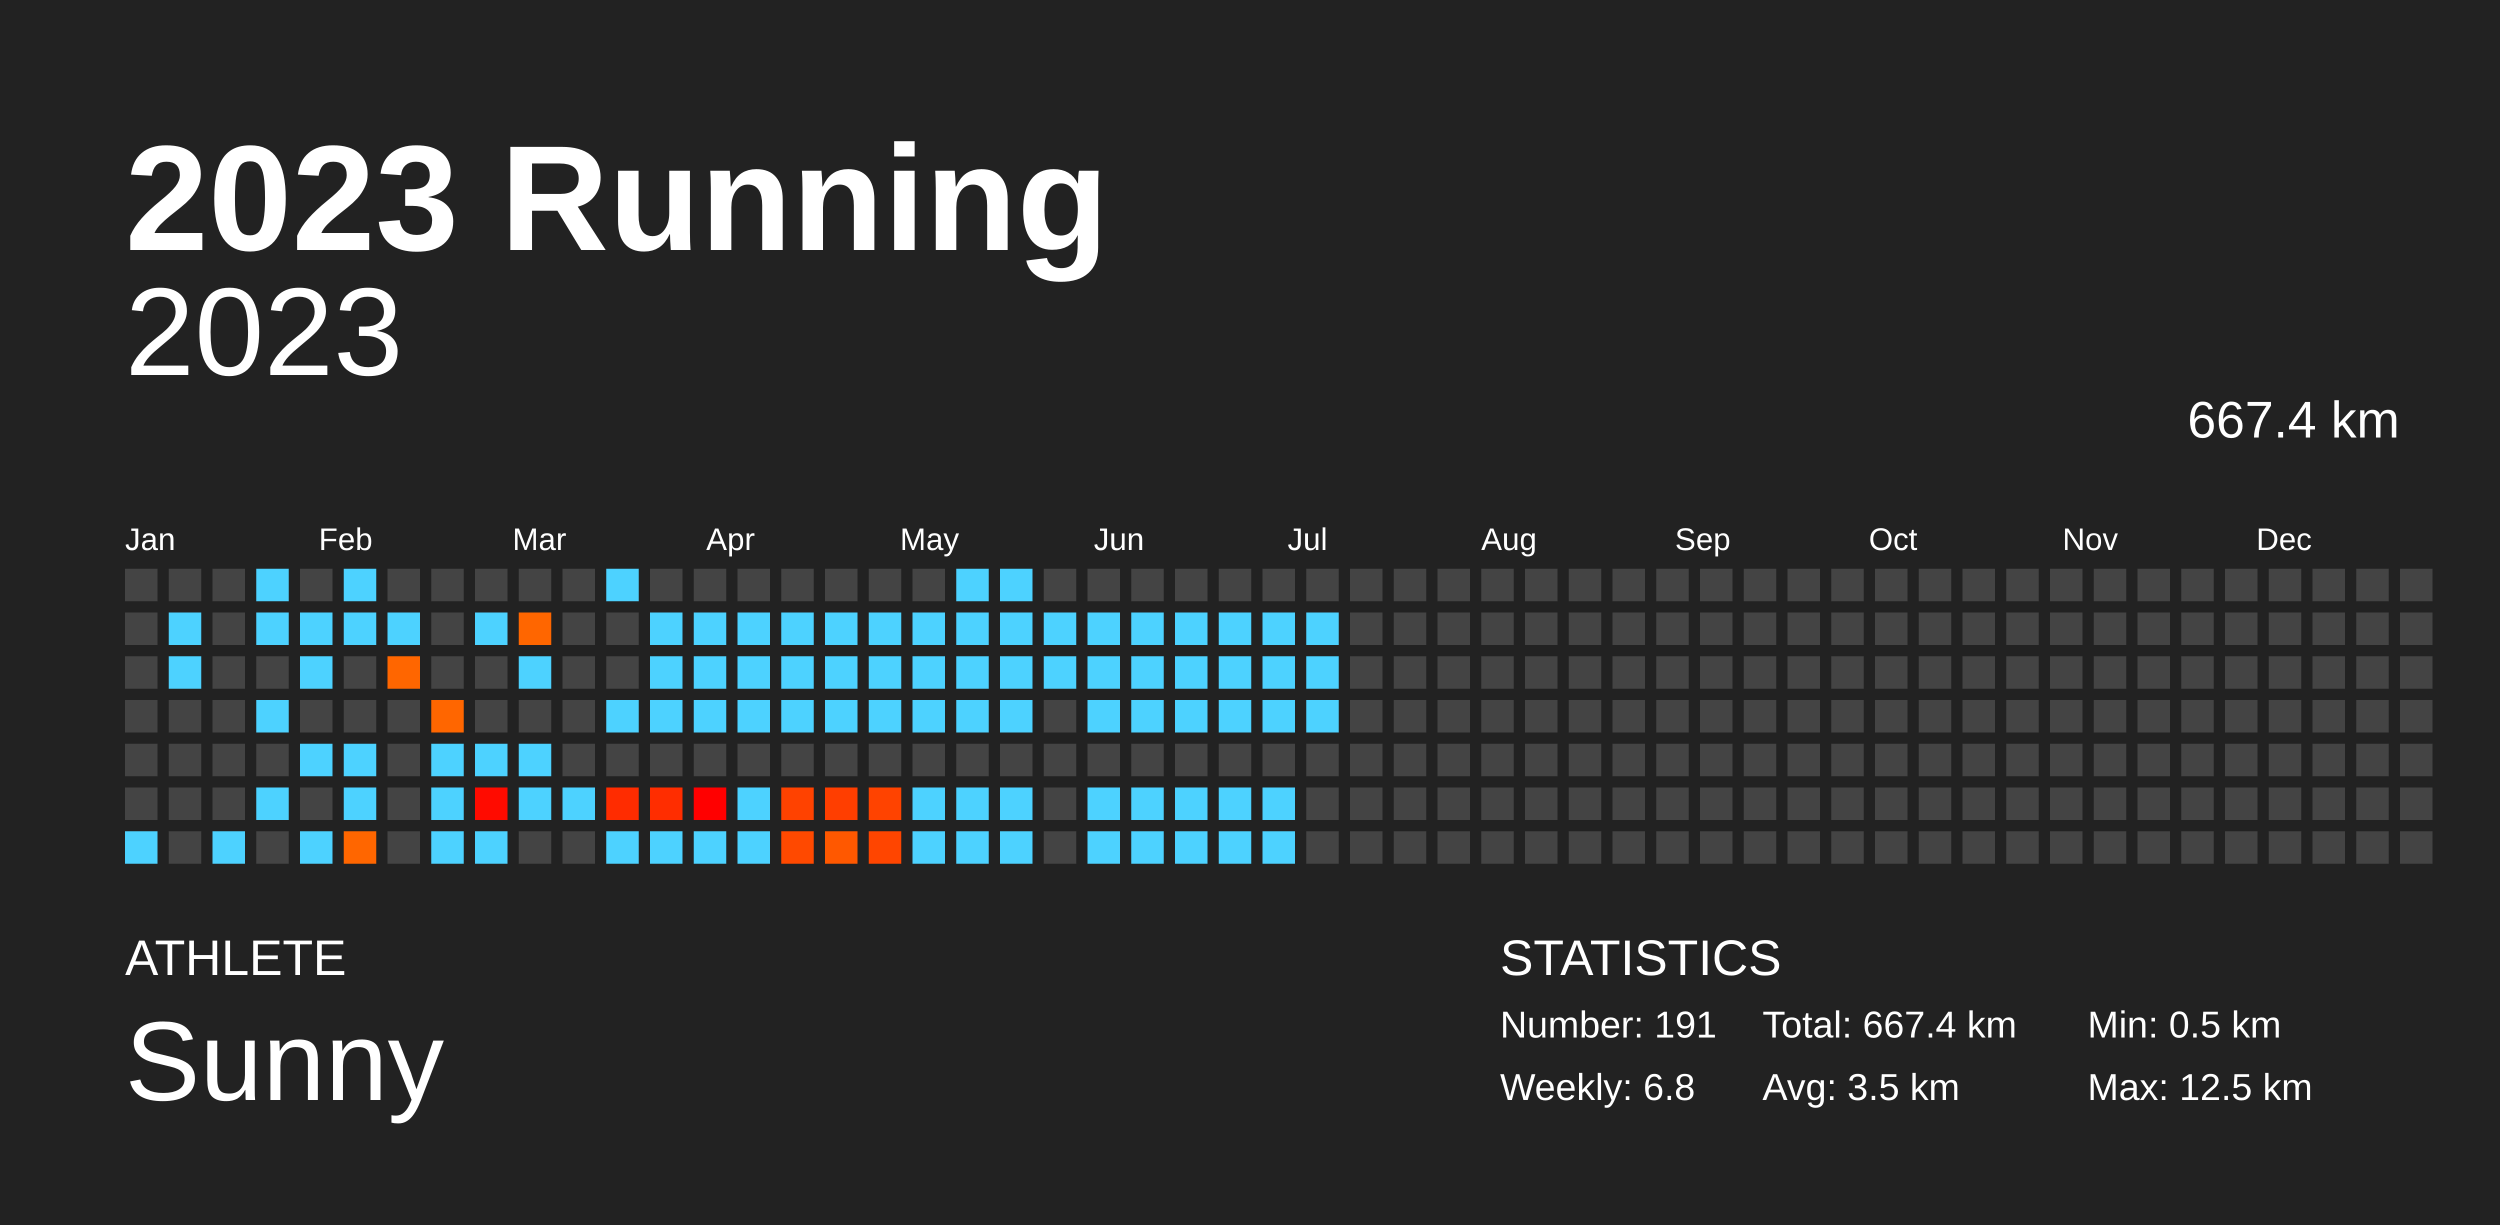
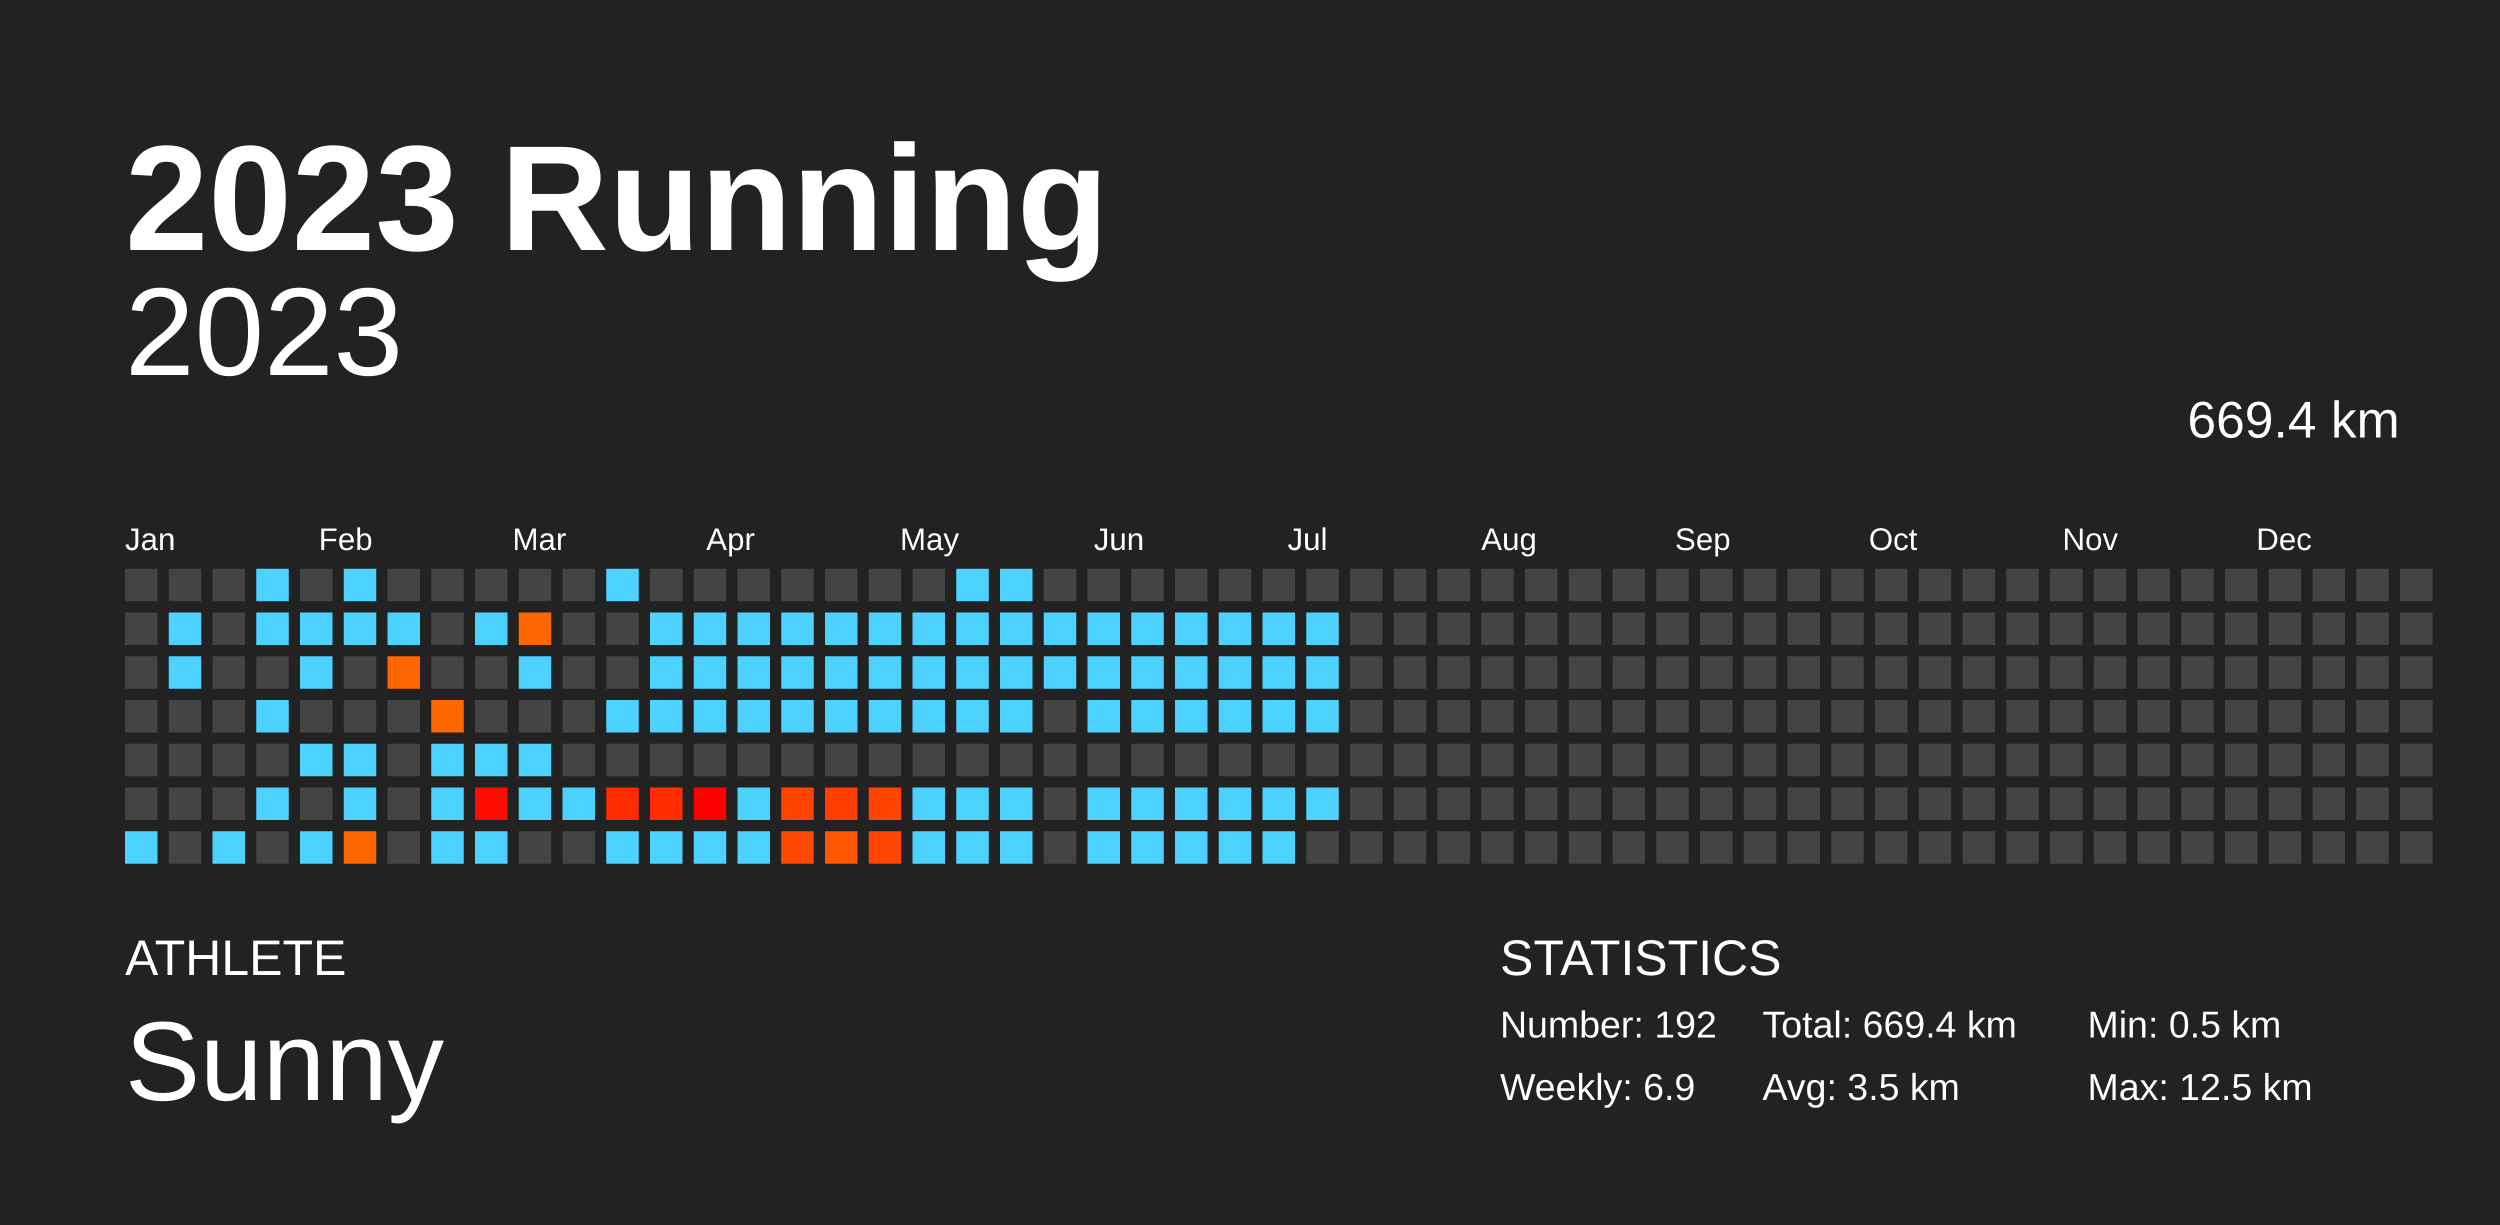
<svg xmlns="http://www.w3.org/2000/svg" baseProfile="full" height="98mm" version="1.1" viewBox="0,0,200,98" width="200mm">
  <defs />
  <rect fill="#222222" height="98" width="200" x="0" y="0" />
  <text fill="#FFFFFF" style="font-size:12px; font-family:Arial; font-weight:bold;" x="10" y="20">2023 Running</text>
  <text fill="#FFFFFF" style="font-size:4px; font-family:Arial" x="10" y="78">ATHLETE</text>
  <text fill="#FFFFFF" style="font-size:9px; font-family:Arial" x="10" y="88">Sunny</text>
  <text fill="#FFFFFF" style="font-size:4px; font-family:Arial" x="120" y="78">STATISTICS</text>
-   <text fill="#FFFFFF" style="font-size:3px; font-family:Arial" x="120" y="83">Number: 191</text>
-   <text fill="#FFFFFF" style="font-size:3px; font-family:Arial" x="120" y="88">Weekly: 6.8</text>
-   <text fill="#FFFFFF" style="font-size:3px; font-family:Arial" x="141" y="83">Total: 667.4 km</text>
+   <text fill="#FFFFFF" style="font-size:3px; font-family:Arial" x="120" y="83">Number: 192</text>
+   <text fill="#FFFFFF" style="font-size:3px; font-family:Arial" x="120" y="88">Weekly: 6.9</text>
+   <text fill="#FFFFFF" style="font-size:3px; font-family:Arial" x="141" y="83">Total: 669.4 km</text>
  <text fill="#FFFFFF" style="font-size:3px; font-family:Arial" x="141" y="88">Avg: 3.5 km</text>
  <text fill="#FFFFFF" style="font-size:3px; font-family:Arial" x="167" y="83">Min: 0.5 km</text>
  <text fill="#FFFFFF" style="font-size:3px; font-family:Arial" x="167" y="88">Max: 12.5 km</text>
  <text alignment-baseline="hanging" fill="#FFFFFF" style="font-size:10.0px; font-family:Arial;" x="10" y="30">2023</text>
-   <text alignment-baseline="hanging" fill="#FFFFFF" style="font-size:4.125px; font-family:Arial;" x="175" y="35">667.4 km</text>
+   <text alignment-baseline="hanging" fill="#FFFFFF" style="font-size:4.125px; font-family:Arial;" x="175" y="35">669.4 km</text>
  <text fill="#FFFFFF" style="font-size:2.5px; font-family:Arial" x="10.0" y="44">Jan</text>
  <text fill="#FFFFFF" style="font-size:2.5px; font-family:Arial" x="25.5" y="44">Feb</text>
  <text fill="#FFFFFF" style="font-size:2.5px; font-family:Arial" x="41.0" y="44">Mar</text>
  <text fill="#FFFFFF" style="font-size:2.5px; font-family:Arial" x="56.5" y="44">Apr</text>
  <text fill="#FFFFFF" style="font-size:2.5px; font-family:Arial" x="72.0" y="44">May</text>
  <text fill="#FFFFFF" style="font-size:2.5px; font-family:Arial" x="87.5" y="44">Jun</text>
  <text fill="#FFFFFF" style="font-size:2.5px; font-family:Arial" x="103.0" y="44">Jul</text>
  <text fill="#FFFFFF" style="font-size:2.5px; font-family:Arial" x="118.5" y="44">Aug</text>
  <text fill="#FFFFFF" style="font-size:2.5px; font-family:Arial" x="134.0" y="44">Sep</text>
  <text fill="#FFFFFF" style="font-size:2.5px; font-family:Arial" x="149.5" y="44">Oct</text>
  <text fill="#FFFFFF" style="font-size:2.5px; font-family:Arial" x="165.0" y="44">Nov</text>
  <text fill="#FFFFFF" style="font-size:2.5px; font-family:Arial" x="180.5" y="44">Dec</text>
  <rect fill="#444444" height="2.6" width="2.6" x="10.0" y="45.5" />
  <rect fill="#444444" height="2.6" width="2.6" x="10.0" y="49.0" />
  <rect fill="#444444" height="2.6" width="2.6" x="10.0" y="52.5" />
  <rect fill="#444444" height="2.6" width="2.6" x="10.0" y="56.0" />
  <rect fill="#444444" height="2.6" width="2.6" x="10.0" y="59.5" />
  <rect fill="#444444" height="2.6" width="2.6" x="10.0" y="63.0" />
  <rect fill="#4dd2ff" height="2.6" width="2.6" x="10.0" y="66.5" />
  <rect fill="#444444" height="2.6" width="2.6" x="13.5" y="45.5" />
  <rect fill="#4dd2ff" height="2.6" width="2.6" x="13.5" y="49.0" />
  <rect fill="#4dd2ff" height="2.6" width="2.6" x="13.5" y="52.5" />
  <rect fill="#444444" height="2.6" width="2.6" x="13.5" y="56.0" />
  <rect fill="#444444" height="2.6" width="2.6" x="13.5" y="59.5" />
  <rect fill="#444444" height="2.6" width="2.6" x="13.5" y="63.0" />
  <rect fill="#444444" height="2.6" width="2.6" x="13.5" y="66.5" />
  <rect fill="#444444" height="2.6" width="2.6" x="17.0" y="45.5" />
  <rect fill="#444444" height="2.6" width="2.6" x="17.0" y="49.0" />
  <rect fill="#444444" height="2.6" width="2.6" x="17.0" y="52.5" />
  <rect fill="#444444" height="2.6" width="2.6" x="17.0" y="56.0" />
  <rect fill="#444444" height="2.6" width="2.6" x="17.0" y="59.5" />
  <rect fill="#444444" height="2.6" width="2.6" x="17.0" y="63.0" />
  <rect fill="#4dd2ff" height="2.6" width="2.6" x="17.0" y="66.5" />
  <rect fill="#4dd2ff" height="2.6" width="2.6" x="20.5" y="45.5" />
  <rect fill="#4dd2ff" height="2.6" width="2.6" x="20.5" y="49.0" />
  <rect fill="#444444" height="2.6" width="2.6" x="20.5" y="52.5" />
  <rect fill="#4dd2ff" height="2.6" width="2.6" x="20.5" y="56.0" />
  <rect fill="#444444" height="2.6" width="2.6" x="20.5" y="59.5" />
  <rect fill="#4dd2ff" height="2.6" width="2.6" x="20.5" y="63.0" />
  <rect fill="#444444" height="2.6" width="2.6" x="20.5" y="66.5" />
  <rect fill="#444444" height="2.6" width="2.6" x="24.0" y="45.5" />
  <rect fill="#4dd2ff" height="2.6" width="2.6" x="24.0" y="49.0" />
  <rect fill="#4dd2ff" height="2.6" width="2.6" x="24.0" y="52.5" />
  <rect fill="#444444" height="2.6" width="2.6" x="24.0" y="56.0" />
  <rect fill="#4dd2ff" height="2.6" width="2.6" x="24.0" y="59.5" />
  <rect fill="#444444" height="2.6" width="2.6" x="24.0" y="63.0" />
  <rect fill="#4dd2ff" height="2.6" width="2.6" x="24.0" y="66.5" />
  <rect fill="#4dd2ff" height="2.6" width="2.6" x="27.5" y="45.5" />
  <rect fill="#4dd2ff" height="2.6" width="2.6" x="27.5" y="49.0" />
  <rect fill="#444444" height="2.6" width="2.6" x="27.5" y="52.5" />
  <rect fill="#444444" height="2.6" width="2.6" x="27.5" y="56.0" />
  <rect fill="#4dd2ff" height="2.6" width="2.6" x="27.5" y="59.5" />
  <rect fill="#4dd2ff" height="2.6" width="2.6" x="27.5" y="63.0" />
  <rect fill="#ff6600" height="2.6" width="2.6" x="27.5" y="66.5" />
  <rect fill="#444444" height="2.6" width="2.6" x="31.0" y="45.5" />
  <rect fill="#4dd2ff" height="2.6" width="2.6" x="31.0" y="49.0" />
  <rect fill="#ff6600" height="2.6" width="2.6" x="31.0" y="52.5" />
  <rect fill="#444444" height="2.6" width="2.6" x="31.0" y="56.0" />
  <rect fill="#444444" height="2.6" width="2.6" x="31.0" y="59.5" />
  <rect fill="#444444" height="2.6" width="2.6" x="31.0" y="63.0" />
  <rect fill="#444444" height="2.6" width="2.6" x="31.0" y="66.5" />
  <rect fill="#444444" height="2.6" width="2.6" x="34.5" y="45.5" />
  <rect fill="#444444" height="2.6" width="2.6" x="34.5" y="49.0" />
  <rect fill="#444444" height="2.6" width="2.6" x="34.5" y="52.5" />
  <rect fill="#ff6600" height="2.6" width="2.6" x="34.5" y="56.0" />
  <rect fill="#4dd2ff" height="2.6" width="2.6" x="34.5" y="59.5" />
  <rect fill="#4dd2ff" height="2.6" width="2.6" x="34.5" y="63.0" />
  <rect fill="#4dd2ff" height="2.6" width="2.6" x="34.5" y="66.5" />
  <rect fill="#444444" height="2.6" width="2.6" x="38.0" y="45.5" />
  <rect fill="#4dd2ff" height="2.6" width="2.6" x="38.0" y="49.0" />
  <rect fill="#444444" height="2.6" width="2.6" x="38.0" y="52.5" />
  <rect fill="#444444" height="2.6" width="2.6" x="38.0" y="56.0" />
  <rect fill="#4dd2ff" height="2.6" width="2.6" x="38.0" y="59.5" />
  <rect fill="#ff0b00" height="2.6" width="2.6" x="38.0" y="63.0" />
  <rect fill="#4dd2ff" height="2.6" width="2.6" x="38.0" y="66.5" />
  <rect fill="#444444" height="2.6" width="2.6" x="41.5" y="45.5" />
  <rect fill="#ff6600" height="2.6" width="2.6" x="41.5" y="49.0" />
  <rect fill="#4dd2ff" height="2.6" width="2.6" x="41.5" y="52.5" />
  <rect fill="#444444" height="2.6" width="2.6" x="41.5" y="56.0" />
  <rect fill="#4dd2ff" height="2.6" width="2.6" x="41.5" y="59.5" />
  <rect fill="#4dd2ff" height="2.6" width="2.6" x="41.5" y="63.0" />
  <rect fill="#444444" height="2.6" width="2.6" x="41.5" y="66.5" />
  <rect fill="#444444" height="2.6" width="2.6" x="45.0" y="45.5" />
  <rect fill="#444444" height="2.6" width="2.6" x="45.0" y="49.0" />
  <rect fill="#444444" height="2.6" width="2.6" x="45.0" y="52.5" />
  <rect fill="#444444" height="2.6" width="2.6" x="45.0" y="56.0" />
  <rect fill="#444444" height="2.6" width="2.6" x="45.0" y="59.5" />
  <rect fill="#4dd2ff" height="2.6" width="2.6" x="45.0" y="63.0" />
  <rect fill="#444444" height="2.6" width="2.6" x="45.0" y="66.5" />
  <rect fill="#4dd2ff" height="2.6" width="2.6" x="48.5" y="45.5" />
  <rect fill="#444444" height="2.6" width="2.6" x="48.5" y="49.0" />
  <rect fill="#444444" height="2.6" width="2.6" x="48.5" y="52.5" />
  <rect fill="#4dd2ff" height="2.6" width="2.6" x="48.5" y="56.0" />
  <rect fill="#444444" height="2.6" width="2.6" x="48.5" y="59.5" />
  <rect fill="#ff2c00" height="2.6" width="2.6" x="48.5" y="63.0" />
  <rect fill="#4dd2ff" height="2.6" width="2.6" x="48.5" y="66.5" />
  <rect fill="#444444" height="2.6" width="2.6" x="52.0" y="45.5" />
  <rect fill="#4dd2ff" height="2.6" width="2.6" x="52.0" y="49.0" />
  <rect fill="#4dd2ff" height="2.6" width="2.6" x="52.0" y="52.5" />
  <rect fill="#4dd2ff" height="2.6" width="2.6" x="52.0" y="56.0" />
  <rect fill="#444444" height="2.6" width="2.6" x="52.0" y="59.5" />
  <rect fill="#ff2d00" height="2.6" width="2.6" x="52.0" y="63.0" />
  <rect fill="#4dd2ff" height="2.6" width="2.6" x="52.0" y="66.5" />
  <rect fill="#444444" height="2.6" width="2.6" x="55.5" y="45.5" />
  <rect fill="#4dd2ff" height="2.6" width="2.6" x="55.5" y="49.0" />
  <rect fill="#4dd2ff" height="2.6" width="2.6" x="55.5" y="52.5" />
  <rect fill="#4dd2ff" height="2.6" width="2.6" x="55.5" y="56.0" />
  <rect fill="#444444" height="2.6" width="2.6" x="55.5" y="59.5" />
  <rect fill="#ff0000" height="2.6" width="2.6" x="55.5" y="63.0" />
  <rect fill="#4dd2ff" height="2.6" width="2.6" x="55.5" y="66.5" />
  <rect fill="#444444" height="2.6" width="2.6" x="59.0" y="45.5" />
  <rect fill="#4dd2ff" height="2.6" width="2.6" x="59.0" y="49.0" />
  <rect fill="#4dd2ff" height="2.6" width="2.6" x="59.0" y="52.5" />
  <rect fill="#4dd2ff" height="2.6" width="2.6" x="59.0" y="56.0" />
  <rect fill="#444444" height="2.6" width="2.6" x="59.0" y="59.5" />
  <rect fill="#4dd2ff" height="2.6" width="2.6" x="59.0" y="63.0" />
  <rect fill="#4dd2ff" height="2.6" width="2.6" x="59.0" y="66.5" />
  <rect fill="#444444" height="2.6" width="2.6" x="62.5" y="45.5" />
  <rect fill="#4dd2ff" height="2.6" width="2.6" x="62.5" y="49.0" />
  <rect fill="#4dd2ff" height="2.6" width="2.6" x="62.5" y="52.5" />
  <rect fill="#4dd2ff" height="2.6" width="2.6" x="62.5" y="56.0" />
  <rect fill="#444444" height="2.6" width="2.6" x="62.5" y="59.5" />
  <rect fill="#ff4200" height="2.6" width="2.6" x="62.5" y="63.0" />
  <rect fill="#ff4900" height="2.6" width="2.6" x="62.5" y="66.5" />
  <rect fill="#444444" height="2.6" width="2.6" x="66.0" y="45.5" />
  <rect fill="#4dd2ff" height="2.6" width="2.6" x="66.0" y="49.0" />
  <rect fill="#4dd2ff" height="2.6" width="2.6" x="66.0" y="52.5" />
  <rect fill="#4dd2ff" height="2.6" width="2.6" x="66.0" y="56.0" />
  <rect fill="#444444" height="2.6" width="2.6" x="66.0" y="59.5" />
  <rect fill="#ff3e00" height="2.6" width="2.6" x="66.0" y="63.0" />
  <rect fill="#ff5800" height="2.6" width="2.6" x="66.0" y="66.5" />
  <rect fill="#444444" height="2.6" width="2.6" x="69.5" y="45.5" />
  <rect fill="#4dd2ff" height="2.6" width="2.6" x="69.5" y="49.0" />
  <rect fill="#4dd2ff" height="2.6" width="2.6" x="69.5" y="52.5" />
  <rect fill="#4dd2ff" height="2.6" width="2.6" x="69.5" y="56.0" />
  <rect fill="#444444" height="2.6" width="2.6" x="69.5" y="59.5" />
  <rect fill="#ff4300" height="2.6" width="2.6" x="69.5" y="63.0" />
  <rect fill="#ff4500" height="2.6" width="2.6" x="69.5" y="66.5" />
  <rect fill="#444444" height="2.6" width="2.6" x="73.0" y="45.5" />
  <rect fill="#4dd2ff" height="2.6" width="2.6" x="73.0" y="49.0" />
  <rect fill="#4dd2ff" height="2.6" width="2.6" x="73.0" y="52.5" />
  <rect fill="#4dd2ff" height="2.6" width="2.6" x="73.0" y="56.0" />
  <rect fill="#444444" height="2.6" width="2.6" x="73.0" y="59.5" />
  <rect fill="#4dd2ff" height="2.6" width="2.6" x="73.0" y="63.0" />
  <rect fill="#4dd2ff" height="2.6" width="2.6" x="73.0" y="66.5" />
  <rect fill="#4dd2ff" height="2.6" width="2.6" x="76.5" y="45.5" />
  <rect fill="#4dd2ff" height="2.6" width="2.6" x="76.5" y="49.0" />
  <rect fill="#4dd2ff" height="2.6" width="2.6" x="76.5" y="52.5" />
  <rect fill="#4dd2ff" height="2.6" width="2.6" x="76.5" y="56.0" />
  <rect fill="#444444" height="2.6" width="2.6" x="76.5" y="59.5" />
  <rect fill="#4dd2ff" height="2.6" width="2.6" x="76.5" y="63.0" />
  <rect fill="#4dd2ff" height="2.6" width="2.6" x="76.5" y="66.5" />
  <rect fill="#4dd2ff" height="2.6" width="2.6" x="80.0" y="45.5" />
  <rect fill="#4dd2ff" height="2.6" width="2.6" x="80.0" y="49.0" />
  <rect fill="#4dd2ff" height="2.6" width="2.6" x="80.0" y="52.5" />
  <rect fill="#4dd2ff" height="2.6" width="2.6" x="80.0" y="56.0" />
  <rect fill="#444444" height="2.6" width="2.6" x="80.0" y="59.5" />
  <rect fill="#4dd2ff" height="2.6" width="2.6" x="80.0" y="63.0" />
  <rect fill="#4dd2ff" height="2.6" width="2.6" x="80.0" y="66.5" />
  <rect fill="#444444" height="2.6" width="2.6" x="83.5" y="45.5" />
  <rect fill="#4dd2ff" height="2.6" width="2.6" x="83.5" y="49.0" />
  <rect fill="#4dd2ff" height="2.6" width="2.6" x="83.5" y="52.5" />
  <rect fill="#444444" height="2.6" width="2.6" x="83.5" y="56.0" />
  <rect fill="#444444" height="2.6" width="2.6" x="83.5" y="59.5" />
  <rect fill="#444444" height="2.6" width="2.6" x="83.5" y="63.0" />
  <rect fill="#444444" height="2.6" width="2.6" x="83.5" y="66.5" />
  <rect fill="#444444" height="2.6" width="2.6" x="87.0" y="45.5" />
  <rect fill="#4dd2ff" height="2.6" width="2.6" x="87.0" y="49.0" />
  <rect fill="#4dd2ff" height="2.6" width="2.6" x="87.0" y="52.5" />
  <rect fill="#4dd2ff" height="2.6" width="2.6" x="87.0" y="56.0" />
  <rect fill="#444444" height="2.6" width="2.6" x="87.0" y="59.5" />
  <rect fill="#4dd2ff" height="2.6" width="2.6" x="87.0" y="63.0" />
  <rect fill="#4dd2ff" height="2.6" width="2.6" x="87.0" y="66.5" />
  <rect fill="#444444" height="2.6" width="2.6" x="90.5" y="45.5" />
  <rect fill="#4dd2ff" height="2.6" width="2.6" x="90.5" y="49.0" />
  <rect fill="#4dd2ff" height="2.6" width="2.6" x="90.5" y="52.5" />
  <rect fill="#4dd2ff" height="2.6" width="2.6" x="90.5" y="56.0" />
  <rect fill="#444444" height="2.6" width="2.6" x="90.5" y="59.5" />
  <rect fill="#4dd2ff" height="2.6" width="2.6" x="90.5" y="63.0" />
  <rect fill="#4dd2ff" height="2.6" width="2.6" x="90.5" y="66.5" />
  <rect fill="#444444" height="2.6" width="2.6" x="94.0" y="45.5" />
  <rect fill="#4dd2ff" height="2.6" width="2.6" x="94.0" y="49.0" />
  <rect fill="#4dd2ff" height="2.6" width="2.6" x="94.0" y="52.5" />
  <rect fill="#4dd2ff" height="2.6" width="2.6" x="94.0" y="56.0" />
  <rect fill="#444444" height="2.6" width="2.6" x="94.0" y="59.5" />
  <rect fill="#4dd2ff" height="2.6" width="2.6" x="94.0" y="63.0" />
  <rect fill="#4dd2ff" height="2.6" width="2.6" x="94.0" y="66.5" />
  <rect fill="#444444" height="2.6" width="2.6" x="97.5" y="45.5" />
  <rect fill="#4dd2ff" height="2.6" width="2.6" x="97.5" y="49.0" />
  <rect fill="#4dd2ff" height="2.6" width="2.6" x="97.5" y="52.5" />
  <rect fill="#4dd2ff" height="2.6" width="2.6" x="97.5" y="56.0" />
  <rect fill="#444444" height="2.6" width="2.6" x="97.5" y="59.5" />
  <rect fill="#4dd2ff" height="2.6" width="2.6" x="97.5" y="63.0" />
  <rect fill="#4dd2ff" height="2.6" width="2.6" x="97.5" y="66.5" />
  <rect fill="#444444" height="2.6" width="2.6" x="101.0" y="45.5" />
  <rect fill="#4dd2ff" height="2.6" width="2.6" x="101.0" y="49.0" />
  <rect fill="#4dd2ff" height="2.6" width="2.6" x="101.0" y="52.5" />
  <rect fill="#4dd2ff" height="2.6" width="2.6" x="101.0" y="56.0" />
  <rect fill="#444444" height="2.6" width="2.6" x="101.0" y="59.5" />
  <rect fill="#4dd2ff" height="2.6" width="2.6" x="101.0" y="63.0" />
  <rect fill="#4dd2ff" height="2.6" width="2.6" x="101.0" y="66.5" />
  <rect fill="#444444" height="2.6" width="2.6" x="104.5" y="45.5" />
  <rect fill="#4dd2ff" height="2.6" width="2.6" x="104.5" y="49.0" />
  <rect fill="#4dd2ff" height="2.6" width="2.6" x="104.5" y="52.5" />
  <rect fill="#4dd2ff" height="2.6" width="2.6" x="104.5" y="56.0" />
  <rect fill="#444444" height="2.6" width="2.6" x="104.5" y="59.5" />
-   <rect fill="#444444" height="2.6" width="2.6" x="104.5" y="63.0" />
+   <rect fill="#4dd2ff" height="2.6" width="2.6" x="104.5" y="63.0" />
  <rect fill="#444444" height="2.6" width="2.6" x="104.5" y="66.5" />
  <rect fill="#444444" height="2.6" width="2.6" x="108.0" y="45.5" />
  <rect fill="#444444" height="2.6" width="2.6" x="108.0" y="49.0" />
  <rect fill="#444444" height="2.6" width="2.6" x="108.0" y="52.5" />
  <rect fill="#444444" height="2.6" width="2.6" x="108.0" y="56.0" />
  <rect fill="#444444" height="2.6" width="2.6" x="108.0" y="59.5" />
  <rect fill="#444444" height="2.6" width="2.6" x="108.0" y="63.0" />
  <rect fill="#444444" height="2.6" width="2.6" x="108.0" y="66.5" />
  <rect fill="#444444" height="2.6" width="2.6" x="111.5" y="45.5" />
  <rect fill="#444444" height="2.6" width="2.6" x="111.5" y="49.0" />
  <rect fill="#444444" height="2.6" width="2.6" x="111.5" y="52.5" />
  <rect fill="#444444" height="2.6" width="2.6" x="111.5" y="56.0" />
  <rect fill="#444444" height="2.6" width="2.6" x="111.5" y="59.5" />
  <rect fill="#444444" height="2.6" width="2.6" x="111.5" y="63.0" />
  <rect fill="#444444" height="2.6" width="2.6" x="111.5" y="66.5" />
  <rect fill="#444444" height="2.6" width="2.6" x="115.0" y="45.5" />
  <rect fill="#444444" height="2.6" width="2.6" x="115.0" y="49.0" />
  <rect fill="#444444" height="2.6" width="2.6" x="115.0" y="52.5" />
  <rect fill="#444444" height="2.6" width="2.6" x="115.0" y="56.0" />
  <rect fill="#444444" height="2.6" width="2.6" x="115.0" y="59.5" />
  <rect fill="#444444" height="2.6" width="2.6" x="115.0" y="63.0" />
  <rect fill="#444444" height="2.6" width="2.6" x="115.0" y="66.5" />
  <rect fill="#444444" height="2.6" width="2.6" x="118.5" y="45.5" />
  <rect fill="#444444" height="2.6" width="2.6" x="118.5" y="49.0" />
  <rect fill="#444444" height="2.6" width="2.6" x="118.5" y="52.5" />
  <rect fill="#444444" height="2.6" width="2.6" x="118.5" y="56.0" />
  <rect fill="#444444" height="2.6" width="2.6" x="118.5" y="59.5" />
  <rect fill="#444444" height="2.6" width="2.6" x="118.5" y="63.0" />
  <rect fill="#444444" height="2.6" width="2.6" x="118.5" y="66.5" />
  <rect fill="#444444" height="2.6" width="2.6" x="122.0" y="45.5" />
  <rect fill="#444444" height="2.6" width="2.6" x="122.0" y="49.0" />
  <rect fill="#444444" height="2.6" width="2.6" x="122.0" y="52.5" />
  <rect fill="#444444" height="2.6" width="2.6" x="122.0" y="56.0" />
  <rect fill="#444444" height="2.6" width="2.6" x="122.0" y="59.5" />
  <rect fill="#444444" height="2.6" width="2.6" x="122.0" y="63.0" />
  <rect fill="#444444" height="2.6" width="2.6" x="122.0" y="66.5" />
  <rect fill="#444444" height="2.6" width="2.6" x="125.5" y="45.5" />
  <rect fill="#444444" height="2.6" width="2.6" x="125.5" y="49.0" />
  <rect fill="#444444" height="2.6" width="2.6" x="125.5" y="52.5" />
  <rect fill="#444444" height="2.6" width="2.6" x="125.5" y="56.0" />
  <rect fill="#444444" height="2.6" width="2.6" x="125.5" y="59.5" />
  <rect fill="#444444" height="2.6" width="2.6" x="125.5" y="63.0" />
  <rect fill="#444444" height="2.6" width="2.6" x="125.5" y="66.5" />
  <rect fill="#444444" height="2.6" width="2.6" x="129.0" y="45.5" />
  <rect fill="#444444" height="2.6" width="2.6" x="129.0" y="49.0" />
  <rect fill="#444444" height="2.6" width="2.6" x="129.0" y="52.5" />
  <rect fill="#444444" height="2.6" width="2.6" x="129.0" y="56.0" />
  <rect fill="#444444" height="2.6" width="2.6" x="129.0" y="59.5" />
  <rect fill="#444444" height="2.6" width="2.6" x="129.0" y="63.0" />
  <rect fill="#444444" height="2.6" width="2.6" x="129.0" y="66.5" />
  <rect fill="#444444" height="2.6" width="2.6" x="132.5" y="45.5" />
  <rect fill="#444444" height="2.6" width="2.6" x="132.5" y="49.0" />
  <rect fill="#444444" height="2.6" width="2.6" x="132.5" y="52.5" />
  <rect fill="#444444" height="2.6" width="2.6" x="132.5" y="56.0" />
  <rect fill="#444444" height="2.6" width="2.6" x="132.5" y="59.5" />
  <rect fill="#444444" height="2.6" width="2.6" x="132.5" y="63.0" />
  <rect fill="#444444" height="2.6" width="2.6" x="132.5" y="66.5" />
  <rect fill="#444444" height="2.6" width="2.6" x="136.0" y="45.5" />
  <rect fill="#444444" height="2.6" width="2.6" x="136.0" y="49.0" />
  <rect fill="#444444" height="2.6" width="2.6" x="136.0" y="52.5" />
  <rect fill="#444444" height="2.6" width="2.6" x="136.0" y="56.0" />
  <rect fill="#444444" height="2.6" width="2.6" x="136.0" y="59.5" />
  <rect fill="#444444" height="2.6" width="2.6" x="136.0" y="63.0" />
  <rect fill="#444444" height="2.6" width="2.6" x="136.0" y="66.5" />
  <rect fill="#444444" height="2.6" width="2.6" x="139.5" y="45.5" />
  <rect fill="#444444" height="2.6" width="2.6" x="139.5" y="49.0" />
  <rect fill="#444444" height="2.6" width="2.6" x="139.5" y="52.5" />
  <rect fill="#444444" height="2.6" width="2.6" x="139.5" y="56.0" />
  <rect fill="#444444" height="2.6" width="2.6" x="139.5" y="59.5" />
  <rect fill="#444444" height="2.6" width="2.6" x="139.5" y="63.0" />
  <rect fill="#444444" height="2.6" width="2.6" x="139.5" y="66.5" />
  <rect fill="#444444" height="2.6" width="2.6" x="143.0" y="45.5" />
  <rect fill="#444444" height="2.6" width="2.6" x="143.0" y="49.0" />
  <rect fill="#444444" height="2.6" width="2.6" x="143.0" y="52.5" />
  <rect fill="#444444" height="2.6" width="2.6" x="143.0" y="56.0" />
  <rect fill="#444444" height="2.6" width="2.6" x="143.0" y="59.5" />
  <rect fill="#444444" height="2.6" width="2.6" x="143.0" y="63.0" />
  <rect fill="#444444" height="2.6" width="2.6" x="143.0" y="66.5" />
  <rect fill="#444444" height="2.6" width="2.6" x="146.5" y="45.5" />
  <rect fill="#444444" height="2.6" width="2.6" x="146.5" y="49.0" />
  <rect fill="#444444" height="2.6" width="2.6" x="146.5" y="52.5" />
  <rect fill="#444444" height="2.6" width="2.6" x="146.5" y="56.0" />
  <rect fill="#444444" height="2.6" width="2.6" x="146.5" y="59.5" />
  <rect fill="#444444" height="2.6" width="2.6" x="146.5" y="63.0" />
  <rect fill="#444444" height="2.6" width="2.6" x="146.5" y="66.5" />
  <rect fill="#444444" height="2.6" width="2.6" x="150.0" y="45.5" />
  <rect fill="#444444" height="2.6" width="2.6" x="150.0" y="49.0" />
  <rect fill="#444444" height="2.6" width="2.6" x="150.0" y="52.5" />
  <rect fill="#444444" height="2.6" width="2.6" x="150.0" y="56.0" />
  <rect fill="#444444" height="2.6" width="2.6" x="150.0" y="59.5" />
  <rect fill="#444444" height="2.6" width="2.6" x="150.0" y="63.0" />
  <rect fill="#444444" height="2.6" width="2.6" x="150.0" y="66.5" />
  <rect fill="#444444" height="2.6" width="2.6" x="153.5" y="45.5" />
  <rect fill="#444444" height="2.6" width="2.6" x="153.5" y="49.0" />
  <rect fill="#444444" height="2.6" width="2.6" x="153.5" y="52.5" />
  <rect fill="#444444" height="2.6" width="2.6" x="153.5" y="56.0" />
  <rect fill="#444444" height="2.6" width="2.6" x="153.5" y="59.5" />
  <rect fill="#444444" height="2.6" width="2.6" x="153.5" y="63.0" />
  <rect fill="#444444" height="2.6" width="2.6" x="153.5" y="66.5" />
  <rect fill="#444444" height="2.6" width="2.6" x="157.0" y="45.5" />
  <rect fill="#444444" height="2.6" width="2.6" x="157.0" y="49.0" />
  <rect fill="#444444" height="2.6" width="2.6" x="157.0" y="52.5" />
  <rect fill="#444444" height="2.6" width="2.6" x="157.0" y="56.0" />
  <rect fill="#444444" height="2.6" width="2.6" x="157.0" y="59.5" />
  <rect fill="#444444" height="2.6" width="2.6" x="157.0" y="63.0" />
  <rect fill="#444444" height="2.6" width="2.6" x="157.0" y="66.5" />
  <rect fill="#444444" height="2.6" width="2.6" x="160.5" y="45.5" />
  <rect fill="#444444" height="2.6" width="2.6" x="160.5" y="49.0" />
  <rect fill="#444444" height="2.6" width="2.6" x="160.5" y="52.5" />
  <rect fill="#444444" height="2.6" width="2.6" x="160.5" y="56.0" />
  <rect fill="#444444" height="2.6" width="2.6" x="160.5" y="59.5" />
  <rect fill="#444444" height="2.6" width="2.6" x="160.5" y="63.0" />
  <rect fill="#444444" height="2.6" width="2.6" x="160.5" y="66.5" />
  <rect fill="#444444" height="2.6" width="2.6" x="164.0" y="45.5" />
  <rect fill="#444444" height="2.6" width="2.6" x="164.0" y="49.0" />
  <rect fill="#444444" height="2.6" width="2.6" x="164.0" y="52.5" />
  <rect fill="#444444" height="2.6" width="2.6" x="164.0" y="56.0" />
  <rect fill="#444444" height="2.6" width="2.6" x="164.0" y="59.5" />
  <rect fill="#444444" height="2.6" width="2.6" x="164.0" y="63.0" />
  <rect fill="#444444" height="2.6" width="2.6" x="164.0" y="66.5" />
  <rect fill="#444444" height="2.6" width="2.6" x="167.5" y="45.5" />
  <rect fill="#444444" height="2.6" width="2.6" x="167.5" y="49.0" />
  <rect fill="#444444" height="2.6" width="2.6" x="167.5" y="52.5" />
  <rect fill="#444444" height="2.6" width="2.6" x="167.5" y="56.0" />
  <rect fill="#444444" height="2.6" width="2.6" x="167.5" y="59.5" />
  <rect fill="#444444" height="2.6" width="2.6" x="167.5" y="63.0" />
  <rect fill="#444444" height="2.6" width="2.6" x="167.5" y="66.5" />
  <rect fill="#444444" height="2.6" width="2.6" x="171.0" y="45.5" />
  <rect fill="#444444" height="2.6" width="2.6" x="171.0" y="49.0" />
  <rect fill="#444444" height="2.6" width="2.6" x="171.0" y="52.5" />
  <rect fill="#444444" height="2.6" width="2.6" x="171.0" y="56.0" />
  <rect fill="#444444" height="2.6" width="2.6" x="171.0" y="59.5" />
  <rect fill="#444444" height="2.6" width="2.6" x="171.0" y="63.0" />
  <rect fill="#444444" height="2.6" width="2.6" x="171.0" y="66.5" />
  <rect fill="#444444" height="2.6" width="2.6" x="174.5" y="45.5" />
  <rect fill="#444444" height="2.6" width="2.6" x="174.5" y="49.0" />
  <rect fill="#444444" height="2.6" width="2.6" x="174.5" y="52.5" />
  <rect fill="#444444" height="2.6" width="2.6" x="174.5" y="56.0" />
  <rect fill="#444444" height="2.6" width="2.6" x="174.5" y="59.5" />
  <rect fill="#444444" height="2.6" width="2.6" x="174.5" y="63.0" />
  <rect fill="#444444" height="2.6" width="2.6" x="174.5" y="66.5" />
  <rect fill="#444444" height="2.6" width="2.6" x="178.0" y="45.5" />
  <rect fill="#444444" height="2.6" width="2.6" x="178.0" y="49.0" />
  <rect fill="#444444" height="2.6" width="2.6" x="178.0" y="52.5" />
  <rect fill="#444444" height="2.6" width="2.6" x="178.0" y="56.0" />
  <rect fill="#444444" height="2.6" width="2.6" x="178.0" y="59.5" />
  <rect fill="#444444" height="2.6" width="2.6" x="178.0" y="63.0" />
  <rect fill="#444444" height="2.6" width="2.6" x="178.0" y="66.5" />
  <rect fill="#444444" height="2.6" width="2.6" x="181.5" y="45.5" />
  <rect fill="#444444" height="2.6" width="2.6" x="181.5" y="49.0" />
  <rect fill="#444444" height="2.6" width="2.6" x="181.5" y="52.5" />
  <rect fill="#444444" height="2.6" width="2.6" x="181.5" y="56.0" />
  <rect fill="#444444" height="2.6" width="2.6" x="181.5" y="59.5" />
  <rect fill="#444444" height="2.6" width="2.6" x="181.5" y="63.0" />
  <rect fill="#444444" height="2.6" width="2.6" x="181.5" y="66.5" />
  <rect fill="#444444" height="2.6" width="2.6" x="185.0" y="45.5" />
  <rect fill="#444444" height="2.6" width="2.6" x="185.0" y="49.0" />
  <rect fill="#444444" height="2.6" width="2.6" x="185.0" y="52.5" />
  <rect fill="#444444" height="2.6" width="2.6" x="185.0" y="56.0" />
  <rect fill="#444444" height="2.6" width="2.6" x="185.0" y="59.5" />
  <rect fill="#444444" height="2.6" width="2.6" x="185.0" y="63.0" />
  <rect fill="#444444" height="2.6" width="2.6" x="185.0" y="66.5" />
  <rect fill="#444444" height="2.6" width="2.6" x="188.5" y="45.5" />
  <rect fill="#444444" height="2.6" width="2.6" x="188.5" y="49.0" />
  <rect fill="#444444" height="2.6" width="2.6" x="188.5" y="52.5" />
  <rect fill="#444444" height="2.6" width="2.6" x="188.5" y="56.0" />
  <rect fill="#444444" height="2.6" width="2.6" x="188.5" y="59.5" />
  <rect fill="#444444" height="2.6" width="2.6" x="188.5" y="63.0" />
  <rect fill="#444444" height="2.6" width="2.6" x="188.5" y="66.5" />
  <rect fill="#444444" height="2.6" width="2.6" x="192.0" y="45.5" />
  <rect fill="#444444" height="2.6" width="2.6" x="192.0" y="49.0" />
  <rect fill="#444444" height="2.6" width="2.6" x="192.0" y="52.5" />
  <rect fill="#444444" height="2.6" width="2.6" x="192.0" y="56.0" />
  <rect fill="#444444" height="2.6" width="2.6" x="192.0" y="59.5" />
  <rect fill="#444444" height="2.6" width="2.6" x="192.0" y="63.0" />
  <rect fill="#444444" height="2.6" width="2.6" x="192.0" y="66.5" />
</svg>
